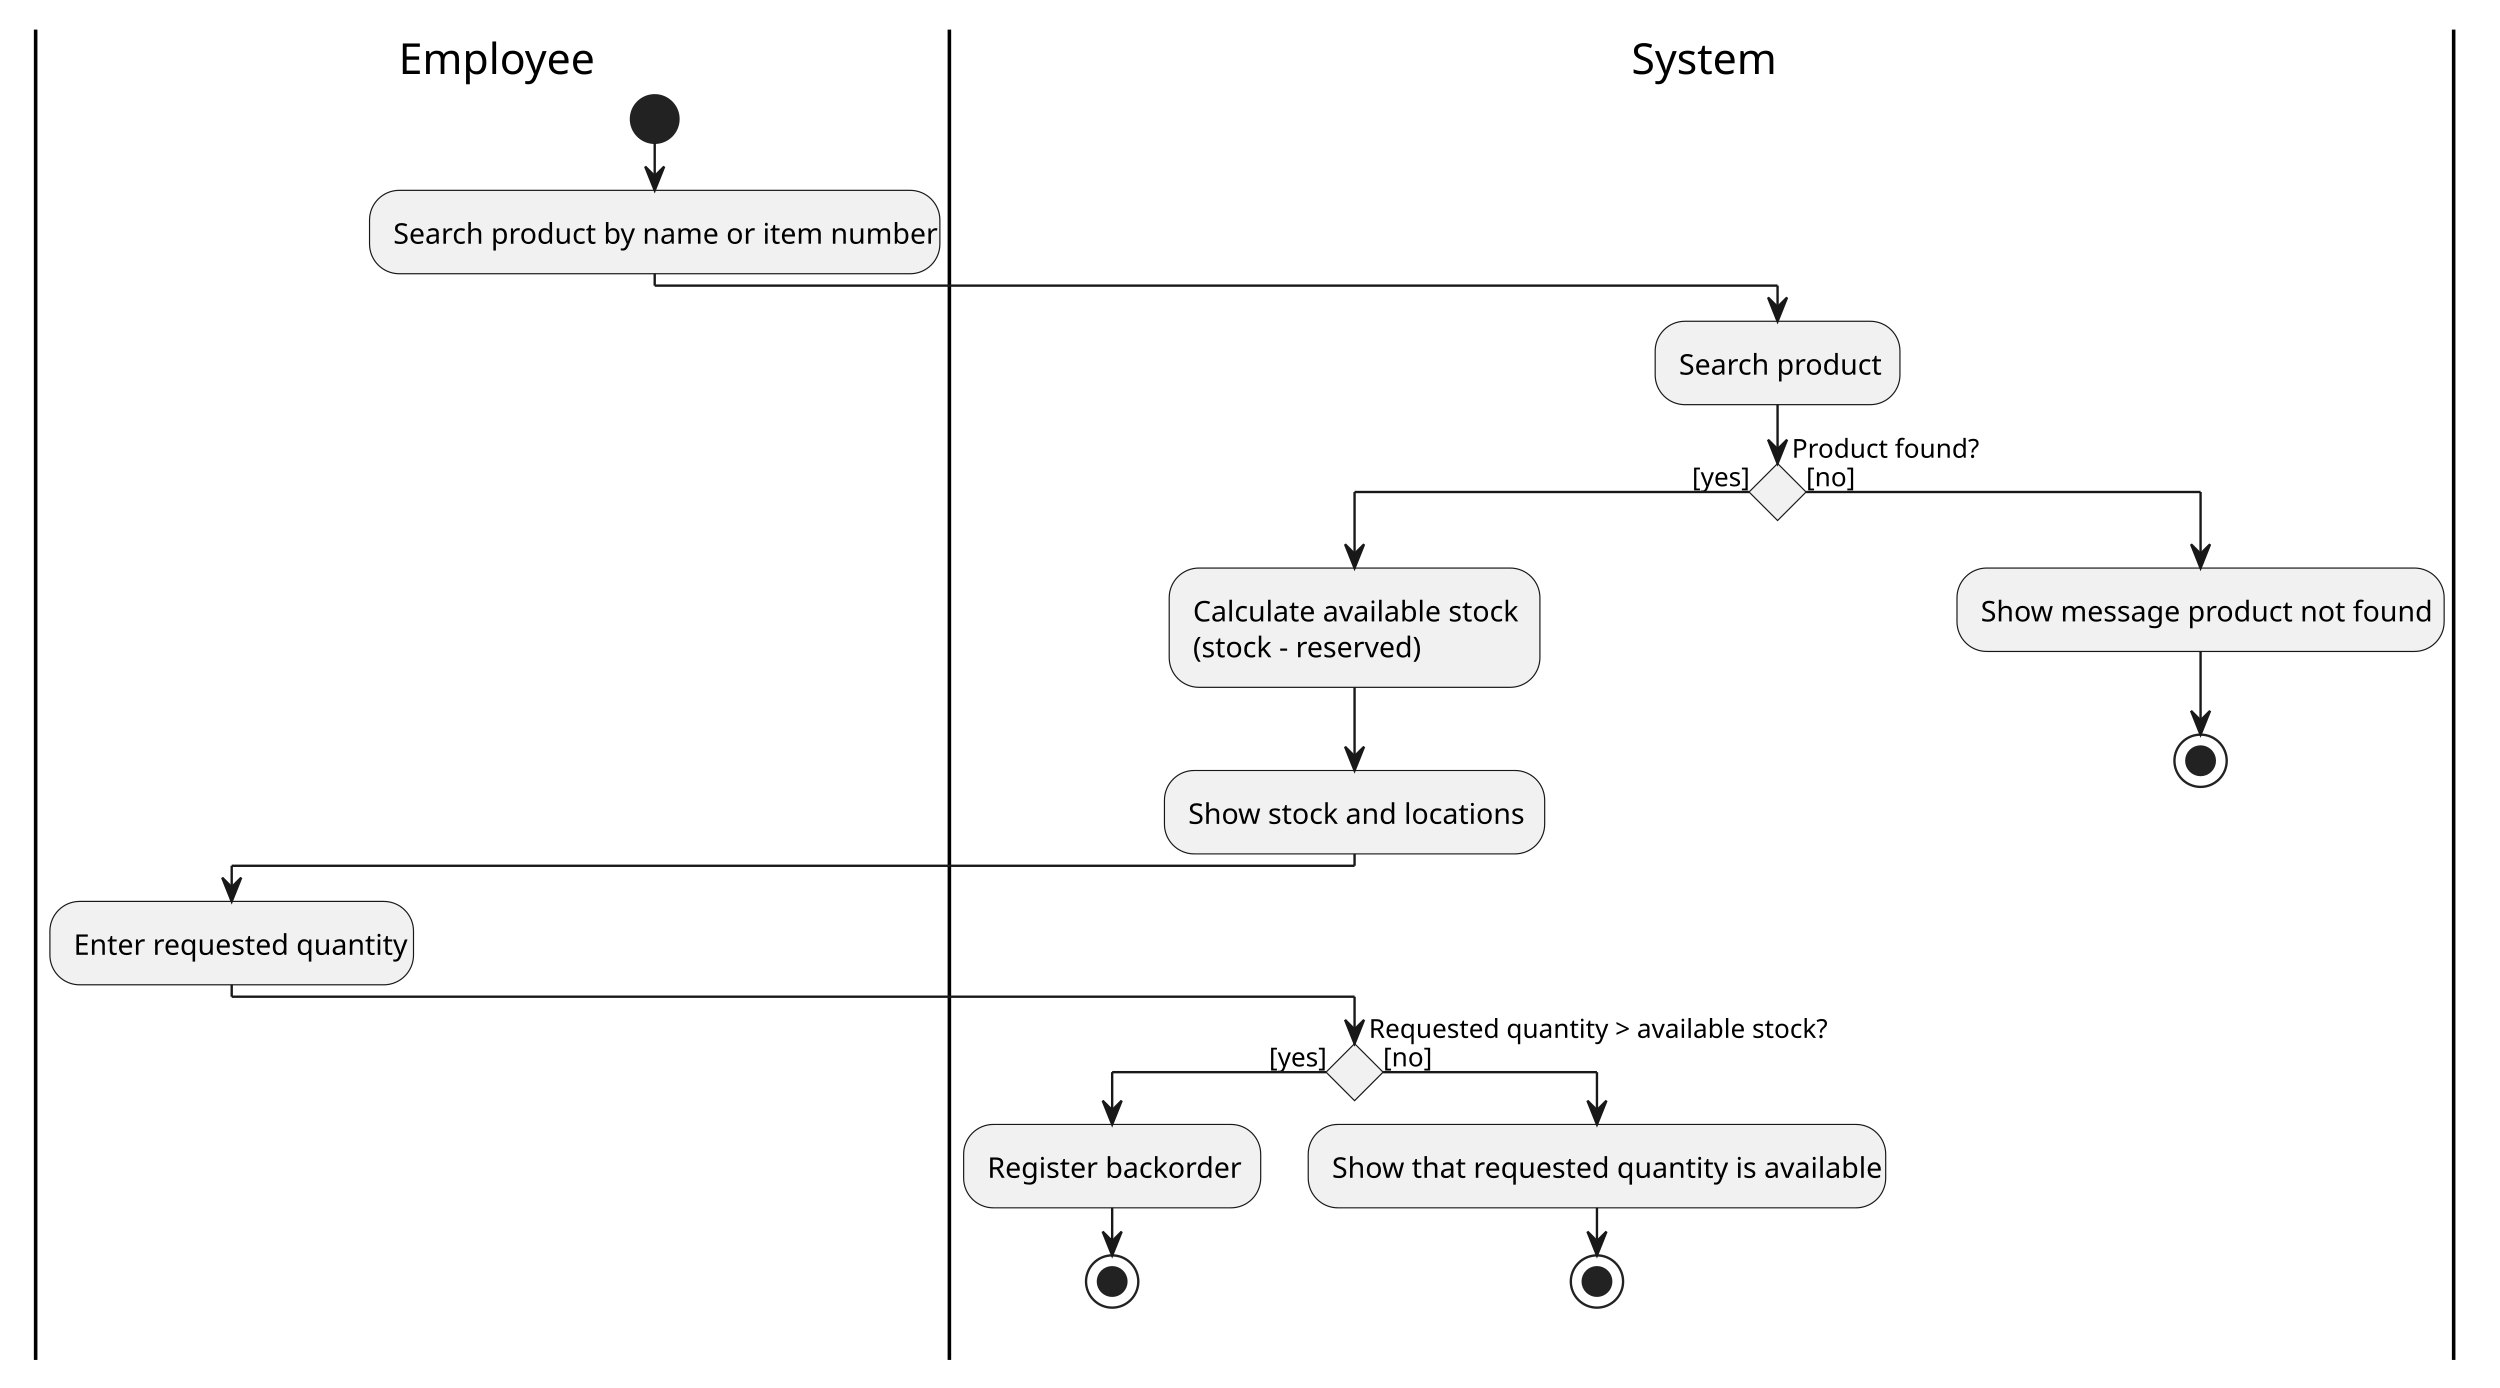
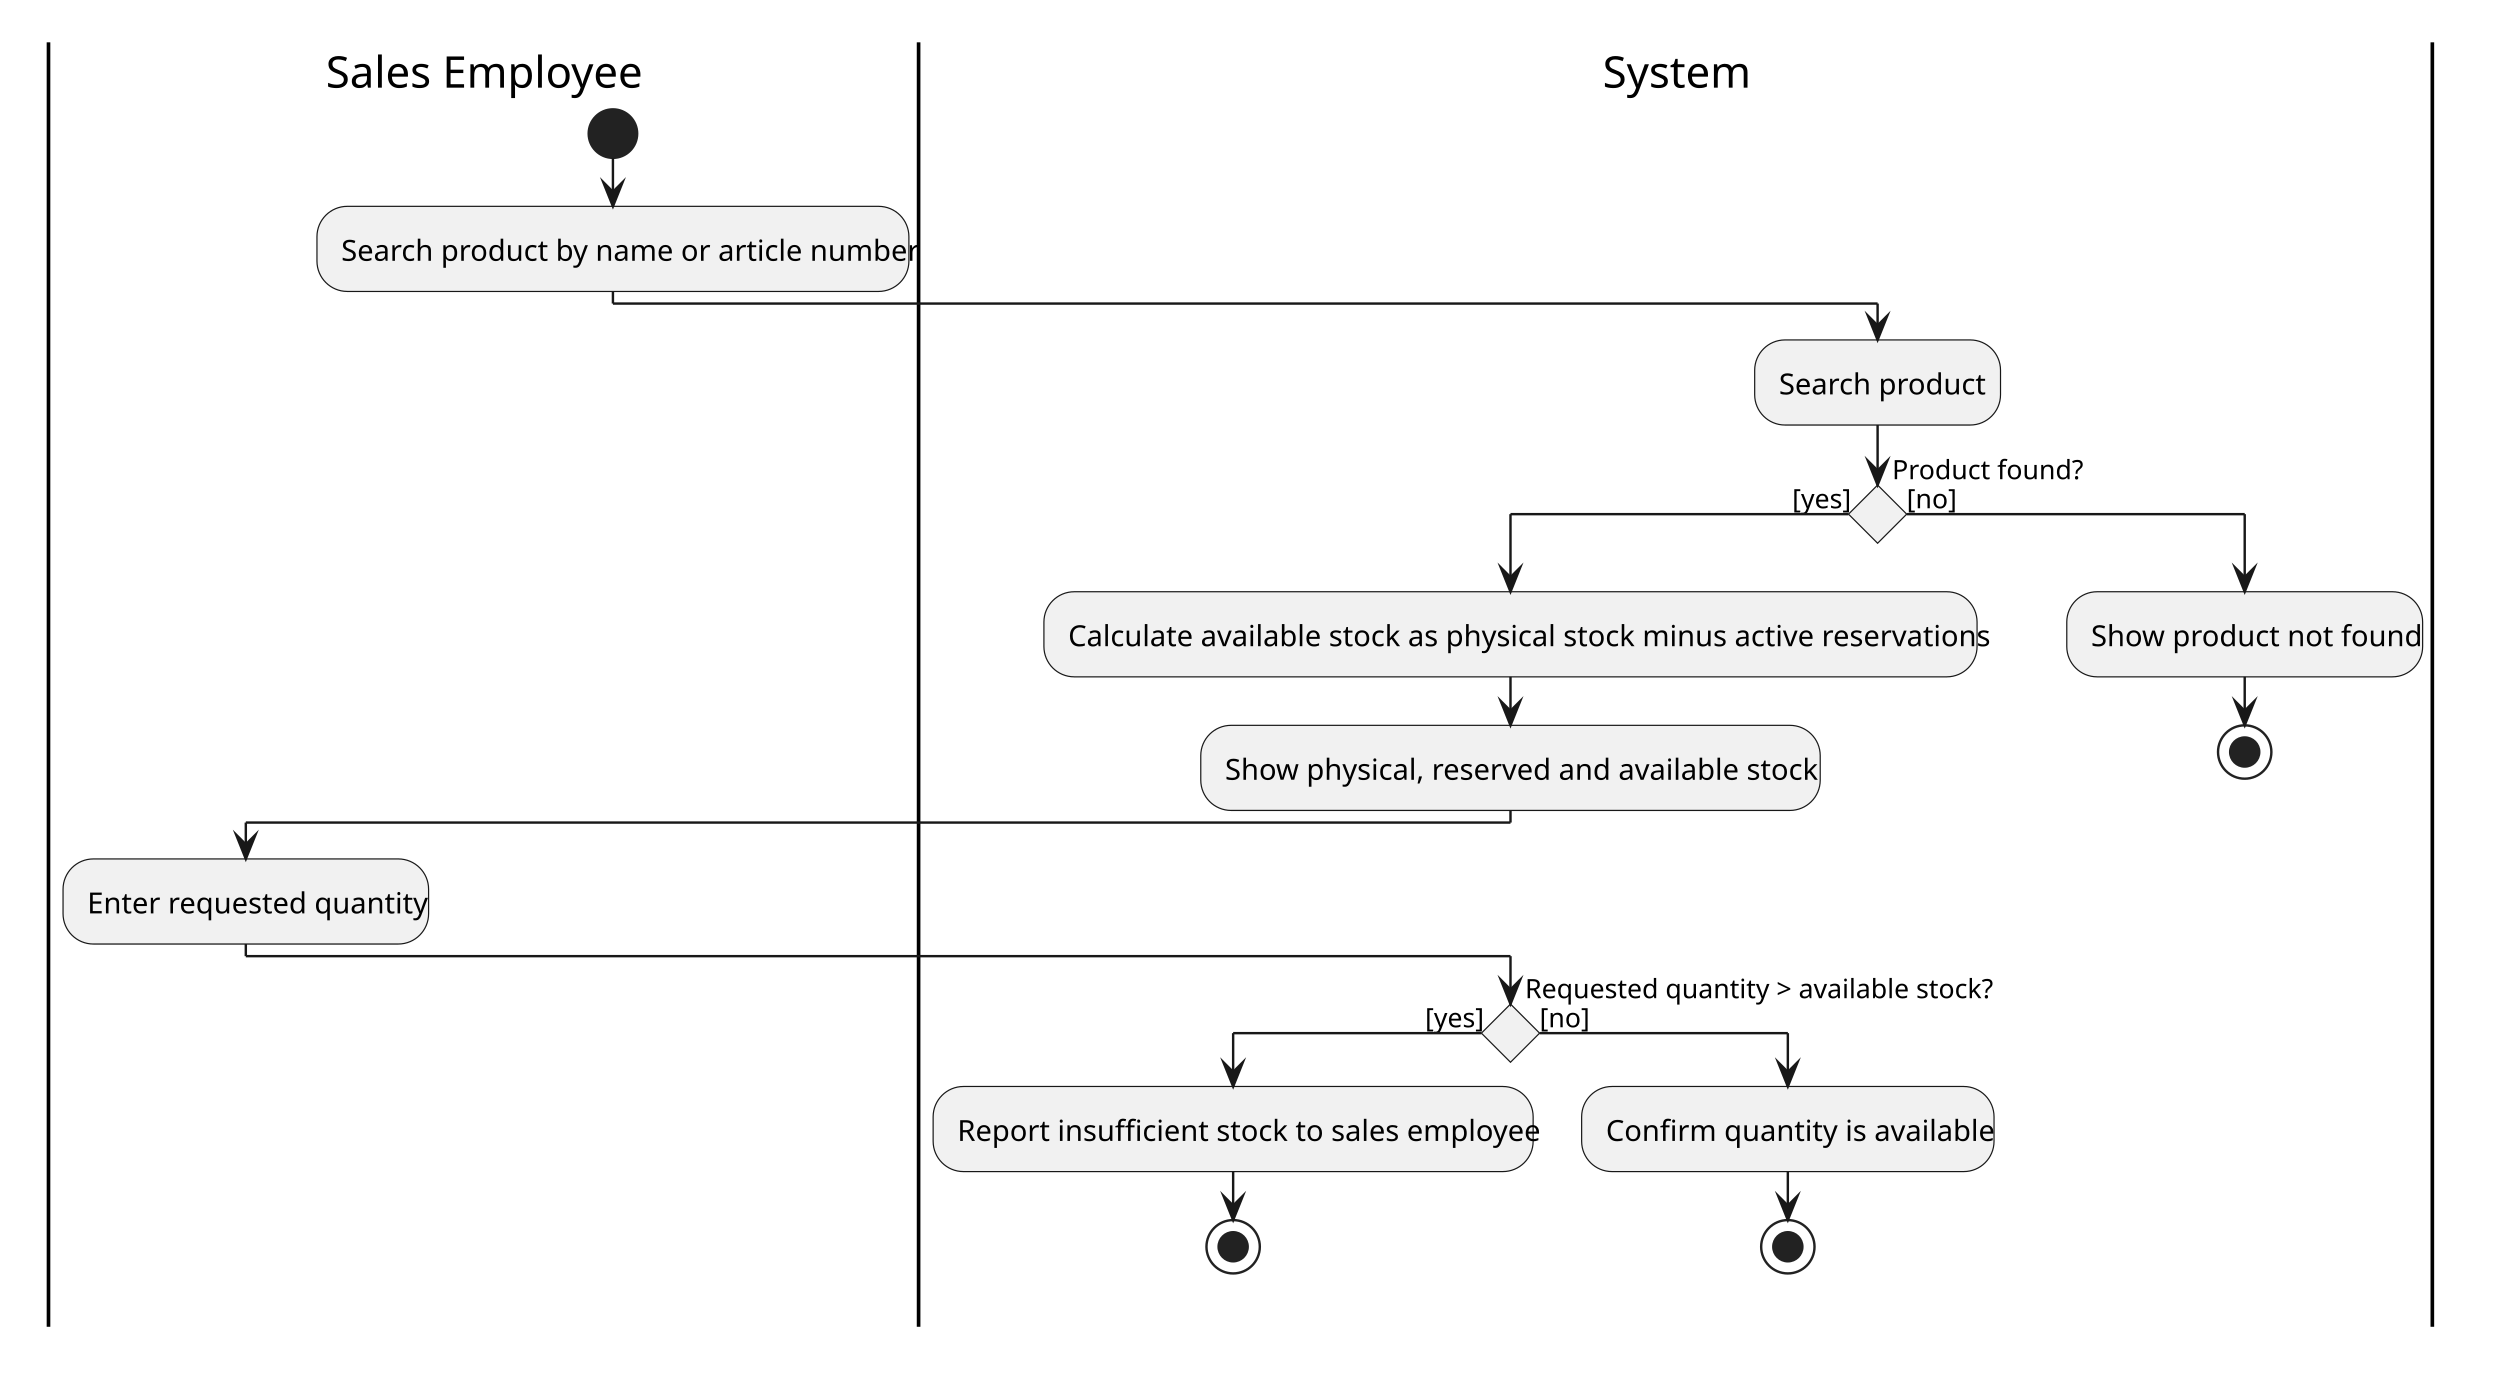
- <svg xmlns="http://www.w3.org/2000/svg" contentStyleType="text/css" height="584px" preserveAspectRatio="none" style="width:1052px;height:584px;background:#FFFFFF;" version="1.1" viewBox="0 0 1052 584" width="1052px" zoomAndPan="magnify">
+ <svg xmlns="http://www.w3.org/2000/svg" version="1.1" data-diagram-type="ACTIVITY" style="width:1031px;height:568px;background:#FFFFFF;" width="1031px" height="568px" viewBox="0 0 1031 568" zoomAndPan="magnify" preserveAspectRatio="none" contentStyleType="text/css">
  <defs />
-   <g>
-     <rect fill="none" height="22.641" style="stroke:none;stroke-width:1.0;" width="1019" x="15" y="12.455" />
-     <ellipse cx="275.5" cy="50.096" fill="#222222" rx="10" ry="10" style="stroke:#222222;stroke-width:1.0;" />
-     <rect fill="#F1F1F1" height="35.094" rx="12.5" ry="12.5" style="stroke:#181818;stroke-width:0.5;" width="240" x="155.5" y="80.096" />
-     <text fill="#000000" font-family="sans-serif" font-size="12" lengthAdjust="spacing" textLength="220" x="165.5" y="102.553">Search product by name or item number</text>
-     <rect fill="#F1F1F1" height="35.094" rx="12.5" ry="12.5" style="stroke:#181818;stroke-width:0.5;" width="153" x="21" y="379.317" />
-     <text fill="#000000" font-family="sans-serif" font-size="12" lengthAdjust="spacing" textLength="133" x="31" y="401.774">Enter requested quantity</text>
-     <line style="stroke:#000000;stroke-width:1.5;" x1="15" x2="15" y1="12.455" y2="572.258" />
-     <rect fill="#F1F1F1" height="35.094" rx="12.5" ry="12.5" style="stroke:#181818;stroke-width:0.5;" width="103" x="696.5" y="135.19" />
-     <text fill="#000000" font-family="sans-serif" font-size="12" lengthAdjust="spacing" textLength="83" x="706.5" y="157.647">Search product</text>
-     <polygon fill="#F1F1F1" points="748,195.036,760,207.036,748,219.036,736,207.036,748,195.036" style="stroke:#181818;stroke-width:0.5;" />
-     <text fill="#000000" font-family="sans-serif" font-size="11" lengthAdjust="spacing" textLength="74" x="754" y="192.619">Product found?</text>
-     <text fill="#000000" font-family="sans-serif" font-size="11" lengthAdjust="spacing" textLength="24" x="712" y="204.619">[yes]</text>
-     <text fill="#000000" font-family="sans-serif" font-size="11" lengthAdjust="spacing" textLength="18" x="760" y="204.619">[no]</text>
-     <rect fill="#F1F1F1" height="50.188" rx="12.5" ry="12.5" style="stroke:#181818;stroke-width:0.5;" width="156" x="492" y="239.036" />
-     <text fill="#000000" font-family="sans-serif" font-size="12" lengthAdjust="spacing" textLength="136" x="502" y="261.493">Calculate available stock</text>
-     <text fill="#000000" font-family="sans-serif" font-size="12" lengthAdjust="spacing" textLength="95" x="502" y="276.587">(stock - reserved)</text>
-     <rect fill="#F1F1F1" height="35.094" rx="12.5" ry="12.5" style="stroke:#181818;stroke-width:0.5;" width="160" x="490" y="324.224" />
-     <text fill="#000000" font-family="sans-serif" font-size="12" lengthAdjust="spacing" textLength="140" x="500" y="346.681">Show stock and locations</text>
-     <polygon fill="#F1F1F1" points="570,439.164,582,451.164,570,463.164,558,451.164,570,439.164" style="stroke:#181818;stroke-width:0.5;" />
-     <text fill="#000000" font-family="sans-serif" font-size="11" lengthAdjust="spacing" textLength="182" x="576" y="436.747">Requested quantity &gt; available stock?</text>
-     <text fill="#000000" font-family="sans-serif" font-size="11" lengthAdjust="spacing" textLength="24" x="534" y="448.747">[yes]</text>
-     <text fill="#000000" font-family="sans-serif" font-size="11" lengthAdjust="spacing" textLength="18" x="582" y="448.747">[no]</text>
-     <rect fill="#F1F1F1" height="35.094" rx="12.5" ry="12.5" style="stroke:#181818;stroke-width:0.5;" width="125" x="405.5" y="473.164" />
-     <text fill="#000000" font-family="sans-serif" font-size="12" lengthAdjust="spacing" textLength="105" x="415.5" y="495.621">Register backorder</text>
-     <ellipse cx="468" cy="539.258" fill="none" rx="11" ry="11" style="stroke:#222222;stroke-width:1.0;" />
-     <ellipse cx="468" cy="539.258" fill="#222222" rx="6" ry="6" style="stroke:#222222;stroke-width:1.0;" />
-     <rect fill="#F1F1F1" height="35.094" rx="12.5" ry="12.5" style="stroke:#181818;stroke-width:0.5;" width="243" x="550.5" y="473.164" />
-     <text fill="#000000" font-family="sans-serif" font-size="12" lengthAdjust="spacing" textLength="223" x="560.5" y="495.621">Show that requested quantity is available</text>
-     <ellipse cx="672" cy="539.258" fill="none" rx="11" ry="11" style="stroke:#222222;stroke-width:1.0;" />
-     <ellipse cx="672" cy="539.258" fill="#222222" rx="6" ry="6" style="stroke:#222222;stroke-width:1.0;" />
-     <rect fill="#F1F1F1" height="35.094" rx="12.5" ry="12.5" style="stroke:#181818;stroke-width:0.5;" width="205" x="823.5" y="239.036" />
-     <text fill="#000000" font-family="sans-serif" font-size="12" lengthAdjust="spacing" textLength="185" x="833.5" y="261.493">Show message product not found</text>
-     <ellipse cx="926" cy="320.13" fill="none" rx="11" ry="11" style="stroke:#222222;stroke-width:1.0;" />
-     <ellipse cx="926" cy="320.13" fill="#222222" rx="6" ry="6" style="stroke:#222222;stroke-width:1.0;" />
-     <line style="stroke:#000000;stroke-width:1.5;" x1="399.5" x2="399.5" y1="12.455" y2="572.258" />
-     <line style="stroke:#000000;stroke-width:1.5;" x1="1032.5" x2="1032.5" y1="12.455" y2="572.258" />
-     <line style="stroke:#181818;stroke-width:1.0;" x1="275.5" x2="275.5" y1="60.096" y2="80.096" />
-     <polygon fill="#181818" points="271.5,70.096,275.5,80.096,279.5,70.096,275.5,74.096" style="stroke:#181818;stroke-width:1.0;" />
-     <line style="stroke:#181818;stroke-width:1.0;" x1="570" x2="570" y1="289.224" y2="324.224" />
-     <polygon fill="#181818" points="566,314.224,570,324.224,574,314.224,570,318.224" style="stroke:#181818;stroke-width:1.0;" />
-     <line style="stroke:#181818;stroke-width:1.0;" x1="468" x2="468" y1="508.258" y2="528.258" />
-     <polygon fill="#181818" points="464,518.258,468,528.258,472,518.258,468,522.258" style="stroke:#181818;stroke-width:1.0;" />
-     <line style="stroke:#181818;stroke-width:1.0;" x1="672" x2="672" y1="508.258" y2="528.258" />
-     <polygon fill="#181818" points="668,518.258,672,528.258,676,518.258,672,522.258" style="stroke:#181818;stroke-width:1.0;" />
-     <line style="stroke:#181818;stroke-width:1.0;" x1="558" x2="468" y1="451.164" y2="451.164" />
-     <line style="stroke:#181818;stroke-width:1.0;" x1="468" x2="468" y1="451.164" y2="473.164" />
-     <polygon fill="#181818" points="464,463.164,468,473.164,472,463.164,468,467.164" style="stroke:#181818;stroke-width:1.0;" />
-     <line style="stroke:#181818;stroke-width:1.0;" x1="582" x2="672" y1="451.164" y2="451.164" />
-     <line style="stroke:#181818;stroke-width:1.0;" x1="672" x2="672" y1="451.164" y2="473.164" />
-     <polygon fill="#181818" points="668,463.164,672,473.164,676,463.164,672,467.164" style="stroke:#181818;stroke-width:1.0;" />
-     <line style="stroke:#181818;stroke-width:1.0;" x1="926" x2="926" y1="274.13" y2="309.13" />
-     <polygon fill="#181818" points="922,299.13,926,309.13,930,299.13,926,303.13" style="stroke:#181818;stroke-width:1.0;" />
-     <line style="stroke:#181818;stroke-width:1.0;" x1="736" x2="570" y1="207.036" y2="207.036" />
-     <line style="stroke:#181818;stroke-width:1.0;" x1="570" x2="570" y1="207.036" y2="239.036" />
-     <polygon fill="#181818" points="566,229.036,570,239.036,574,229.036,570,233.036" style="stroke:#181818;stroke-width:1.0;" />
-     <line style="stroke:#181818;stroke-width:1.0;" x1="760" x2="926" y1="207.036" y2="207.036" />
-     <line style="stroke:#181818;stroke-width:1.0;" x1="926" x2="926" y1="207.036" y2="239.036" />
-     <polygon fill="#181818" points="922,229.036,926,239.036,930,229.036,926,233.036" style="stroke:#181818;stroke-width:1.0;" />
-     <line style="stroke:#181818;stroke-width:1.0;" x1="748" x2="748" y1="170.283" y2="195.036" />
-     <polygon fill="#181818" points="744,185.036,748,195.036,752,185.036,748,189.036" style="stroke:#181818;stroke-width:1.0;" />
-     <line style="stroke:#181818;stroke-width:1.0;" x1="275.5" x2="275.5" y1="115.189" y2="120.189" />
-     <line style="stroke:#181818;stroke-width:1.0;" x1="275.5" x2="748" y1="120.189" y2="120.189" />
-     <line style="stroke:#181818;stroke-width:1.0;" x1="748" x2="748" y1="120.189" y2="135.19" />
-     <polygon fill="#181818" points="744,125.189,748,135.19,752,125.189,748,129.19" style="stroke:#181818;stroke-width:1.0;" />
-     <line style="stroke:#181818;stroke-width:1.0;" x1="570" x2="570" y1="359.317" y2="364.317" />
-     <line style="stroke:#181818;stroke-width:1.0;" x1="570" x2="97.5" y1="364.317" y2="364.317" />
-     <line style="stroke:#181818;stroke-width:1.0;" x1="97.5" x2="97.5" y1="364.317" y2="379.317" />
-     <polygon fill="#181818" points="93.5,369.317,97.5,379.317,101.5,369.317,97.5,373.317" style="stroke:#181818;stroke-width:1.0;" />
-     <line style="stroke:#181818;stroke-width:1.0;" x1="97.5" x2="97.5" y1="414.411" y2="419.411" />
-     <line style="stroke:#181818;stroke-width:1.0;" x1="97.5" x2="570" y1="419.411" y2="419.411" />
-     <line style="stroke:#181818;stroke-width:1.0;" x1="570" x2="570" y1="419.411" y2="439.164" />
-     <polygon fill="#181818" points="566,429.164,570,439.164,574,429.164,570,433.164" style="stroke:#181818;stroke-width:1.0;" />
-     <text fill="#000000" font-family="sans-serif" font-size="18" lengthAdjust="spacing" textLength="79" x="167.75" y="31.141">Employee</text>
-     <text fill="#000000" font-family="sans-serif" font-size="18" lengthAdjust="spacing" textLength="59" x="686.5" y="31.141">System</text>
+   <g font-family="sans-serif" lengthAdjust="spacing">
+     <rect x="20" y="17.455" width="984.596" height="22.641" fill="none" style="stroke:none;" />
+     <ellipse cx="252.772" cy="55.096" rx="10" ry="10" fill="#222" style="stroke:#222;stroke-width:1;" />
+     <rect x="130.717" y="85.096" width="244.109" height="35.094" fill="#F1F1F1" style="stroke:#181818;stroke-width:0.5;" rx="12.5" ry="12.5" />
+     <text x="140.717" y="107.553" fill="#000" font-size="12" textLength="224.109">Search product by name or article number</text>
+     <rect x="26" y="354.224" width="150.752" height="35.094" fill="#F1F1F1" style="stroke:#181818;stroke-width:0.5;" rx="12.5" ry="12.5" />
+     <text x="36" y="376.681" fill="#000" font-size="12" textLength="130.752">Enter requested quantity</text>
+     <line x1="20" y1="17.455" x2="20" y2="547.164" style="stroke:#000;stroke-width:1.5;" />
+     <rect x="723.632" y="140.189" width="101.381" height="35.094" fill="#F1F1F1" style="stroke:#181818;stroke-width:0.5;" rx="12.5" ry="12.5" />
+     <text x="733.632" y="162.646" fill="#000" font-size="12" textLength="81.381">Search product</text>
+     <polygon points="774.322,200.036,786.322,212.036,774.322,224.036,762.322,212.036,774.322,200.036" fill="#F1F1F1" style="stroke:#181818;stroke-width:0.5;stroke-linejoin:miter;stroke-miterlimit:10;" />
+     <text x="780.322" y="197.619" fill="#000" font-size="11" textLength="74.61">Product found?</text>
+     <text x="739.092" y="209.619" fill="#000" font-size="11" textLength="23.23">[yes]</text>
+     <text x="786.322" y="209.619" fill="#000" font-size="11" textLength="18.348">[no]</text>
+     <rect x="430.512" y="244.036" width="384.828" height="35.094" fill="#F1F1F1" style="stroke:#181818;stroke-width:0.5;" rx="12.5" ry="12.5" />
+     <text x="440.512" y="266.493" fill="#000" font-size="12" textLength="364.828">Calculate available stock as physical stock minus active reservations</text>
+     <rect x="495.197" y="299.13" width="255.459" height="35.094" fill="#F1F1F1" style="stroke:#181818;stroke-width:0.5;" rx="12.5" ry="12.5" />
+     <text x="505.197" y="321.587" fill="#000" font-size="12" textLength="235.459">Show physical, reserved and available stock</text>
+     <polygon points="622.927,414.07,634.927,426.07,622.927,438.07,610.927,426.07,622.927,414.07" fill="#F1F1F1" style="stroke:#181818;stroke-width:0.5;stroke-linejoin:miter;stroke-miterlimit:10;" />
+     <text x="628.927" y="411.653" fill="#000" font-size="11" textLength="185.593">Requested quantity &gt; available stock?</text>
+     <text x="587.697" y="423.653" fill="#000" font-size="11" textLength="23.23">[yes]</text>
+     <text x="634.927" y="423.653" fill="#000" font-size="11" textLength="18.348">[no]</text>
+     <rect x="384.826" y="448.07" width="247.443" height="35.094" fill="#F1F1F1" style="stroke:#181818;stroke-width:0.5;" rx="12.5" ry="12.5" />
+     <text x="394.826" y="470.527" fill="#000" font-size="12" textLength="227.443">Report insufficient stock to sales employee</text>
+     <ellipse cx="508.548" cy="514.164" rx="11" ry="11" fill="none" style="stroke:#222;stroke-width:1;" />
+     <ellipse cx="508.548" cy="514.164" rx="6" ry="6" fill="#222" style="stroke:#222;stroke-width:1;" />
+     <rect x="652.27" y="448.07" width="170.07" height="35.094" fill="#F1F1F1" style="stroke:#181818;stroke-width:0.5;" rx="12.5" ry="12.5" />
+     <text x="662.27" y="470.527" fill="#000" font-size="12" textLength="150.07">Confirm quantity is available</text>
+     <ellipse cx="737.305" cy="514.164" rx="11" ry="11" fill="none" style="stroke:#222;stroke-width:1;" />
+     <ellipse cx="737.305" cy="514.164" rx="6" ry="6" fill="#222" style="stroke:#222;stroke-width:1;" />
+     <rect x="852.34" y="244.036" width="146.756" height="35.094" fill="#F1F1F1" style="stroke:#181818;stroke-width:0.5;" rx="12.5" ry="12.5" />
+     <text x="862.34" y="266.493" fill="#000" font-size="12" textLength="126.756">Show product not found</text>
+     <ellipse cx="925.718" cy="310.13" rx="11" ry="11" fill="none" style="stroke:#222;stroke-width:1;" />
+     <ellipse cx="925.718" cy="310.13" rx="6" ry="6" fill="#222" style="stroke:#222;stroke-width:1;" />
+     <line x1="378.826" y1="17.455" x2="378.826" y2="547.164" style="stroke:#000;stroke-width:1.5;" />
+     <line x1="1003.096" y1="17.455" x2="1003.096" y2="547.164" style="stroke:#000;stroke-width:1.5;" />
+     <line x1="252.772" y1="65.096" x2="252.772" y2="85.096" style="stroke:#181818;stroke-width:1;" />
+     <polygon points="248.772,75.096,252.772,85.096,256.772,75.096,252.772,79.096" fill="#181818" style="stroke:#181818;stroke-width:1;stroke-linejoin:miter;stroke-miterlimit:10;" />
+     <line x1="622.927" y1="279.13" x2="622.927" y2="299.13" style="stroke:#181818;stroke-width:1;" />
+     <polygon points="618.927,289.13,622.927,299.13,626.927,289.13,622.927,293.13" fill="#181818" style="stroke:#181818;stroke-width:1;stroke-linejoin:miter;stroke-miterlimit:10;" />
+     <line x1="508.548" y1="483.164" x2="508.548" y2="503.164" style="stroke:#181818;stroke-width:1;" />
+     <polygon points="504.548,493.164,508.548,503.164,512.548,493.164,508.548,497.164" fill="#181818" style="stroke:#181818;stroke-width:1;stroke-linejoin:miter;stroke-miterlimit:10;" />
+     <line x1="737.305" y1="483.164" x2="737.305" y2="503.164" style="stroke:#181818;stroke-width:1;" />
+     <polygon points="733.305,493.164,737.305,503.164,741.305,493.164,737.305,497.164" fill="#181818" style="stroke:#181818;stroke-width:1;stroke-linejoin:miter;stroke-miterlimit:10;" />
+     <line x1="610.927" y1="426.07" x2="508.548" y2="426.07" style="stroke:#181818;stroke-width:1;" />
+     <line x1="508.548" y1="426.07" x2="508.548" y2="448.07" style="stroke:#181818;stroke-width:1;" />
+     <polygon points="504.548,438.07,508.548,448.07,512.548,438.07,508.548,442.07" fill="#181818" style="stroke:#181818;stroke-width:1;stroke-linejoin:miter;stroke-miterlimit:10;" />
+     <line x1="634.927" y1="426.07" x2="737.305" y2="426.07" style="stroke:#181818;stroke-width:1;" />
+     <line x1="737.305" y1="426.07" x2="737.305" y2="448.07" style="stroke:#181818;stroke-width:1;" />
+     <polygon points="733.305,438.07,737.305,448.07,741.305,438.07,737.305,442.07" fill="#181818" style="stroke:#181818;stroke-width:1;stroke-linejoin:miter;stroke-miterlimit:10;" />
+     <line x1="925.718" y1="279.13" x2="925.718" y2="299.13" style="stroke:#181818;stroke-width:1;" />
+     <polygon points="921.718,289.13,925.718,299.13,929.718,289.13,925.718,293.13" fill="#181818" style="stroke:#181818;stroke-width:1;stroke-linejoin:miter;stroke-miterlimit:10;" />
+     <line x1="762.322" y1="212.036" x2="622.927" y2="212.036" style="stroke:#181818;stroke-width:1;" />
+     <line x1="622.927" y1="212.036" x2="622.927" y2="244.036" style="stroke:#181818;stroke-width:1;" />
+     <polygon points="618.927,234.036,622.927,244.036,626.927,234.036,622.927,238.036" fill="#181818" style="stroke:#181818;stroke-width:1;stroke-linejoin:miter;stroke-miterlimit:10;" />
+     <line x1="786.322" y1="212.036" x2="925.718" y2="212.036" style="stroke:#181818;stroke-width:1;" />
+     <line x1="925.718" y1="212.036" x2="925.718" y2="244.036" style="stroke:#181818;stroke-width:1;" />
+     <polygon points="921.718,234.036,925.718,244.036,929.718,234.036,925.718,238.036" fill="#181818" style="stroke:#181818;stroke-width:1;stroke-linejoin:miter;stroke-miterlimit:10;" />
+     <line x1="774.322" y1="175.283" x2="774.322" y2="200.036" style="stroke:#181818;stroke-width:1;" />
+     <polygon points="770.322,190.036,774.322,200.036,778.322,190.036,774.322,194.036" fill="#181818" style="stroke:#181818;stroke-width:1;stroke-linejoin:miter;stroke-miterlimit:10;" />
+     <line x1="252.772" y1="120.189" x2="252.772" y2="125.189" style="stroke:#181818;stroke-width:1;" />
+     <line x1="252.772" y1="125.189" x2="774.322" y2="125.189" style="stroke:#181818;stroke-width:1;" />
+     <line x1="774.322" y1="125.189" x2="774.322" y2="140.189" style="stroke:#181818;stroke-width:1;" />
+     <polygon points="770.322,130.189,774.322,140.189,778.322,130.189,774.322,134.189" fill="#181818" style="stroke:#181818;stroke-width:1;stroke-linejoin:miter;stroke-miterlimit:10;" />
+     <line x1="622.927" y1="334.224" x2="622.927" y2="339.224" style="stroke:#181818;stroke-width:1;" />
+     <line x1="622.927" y1="339.224" x2="101.376" y2="339.224" style="stroke:#181818;stroke-width:1;" />
+     <line x1="101.376" y1="339.224" x2="101.376" y2="354.224" style="stroke:#181818;stroke-width:1;" />
+     <polygon points="97.376,344.224,101.376,354.224,105.376,344.224,101.376,348.224" fill="#181818" style="stroke:#181818;stroke-width:1;stroke-linejoin:miter;stroke-miterlimit:10;" />
+     <line x1="101.376" y1="389.317" x2="101.376" y2="394.317" style="stroke:#181818;stroke-width:1;" />
+     <line x1="101.376" y1="394.317" x2="622.927" y2="394.317" style="stroke:#181818;stroke-width:1;" />
+     <line x1="622.927" y1="394.317" x2="622.927" y2="414.07" style="stroke:#181818;stroke-width:1;" />
+     <polygon points="618.927,404.07,622.927,414.07,626.927,404.07,622.927,408.07" fill="#181818" style="stroke:#181818;stroke-width:1;stroke-linejoin:miter;stroke-miterlimit:10;" />
+     <text x="134.379" y="36.141" fill="#000" font-size="18" textLength="130.069">Sales Employee</text>
+     <text x="660.955" y="36.141" fill="#000" font-size="18" textLength="60.012">System</text>
  </g>
</svg>
